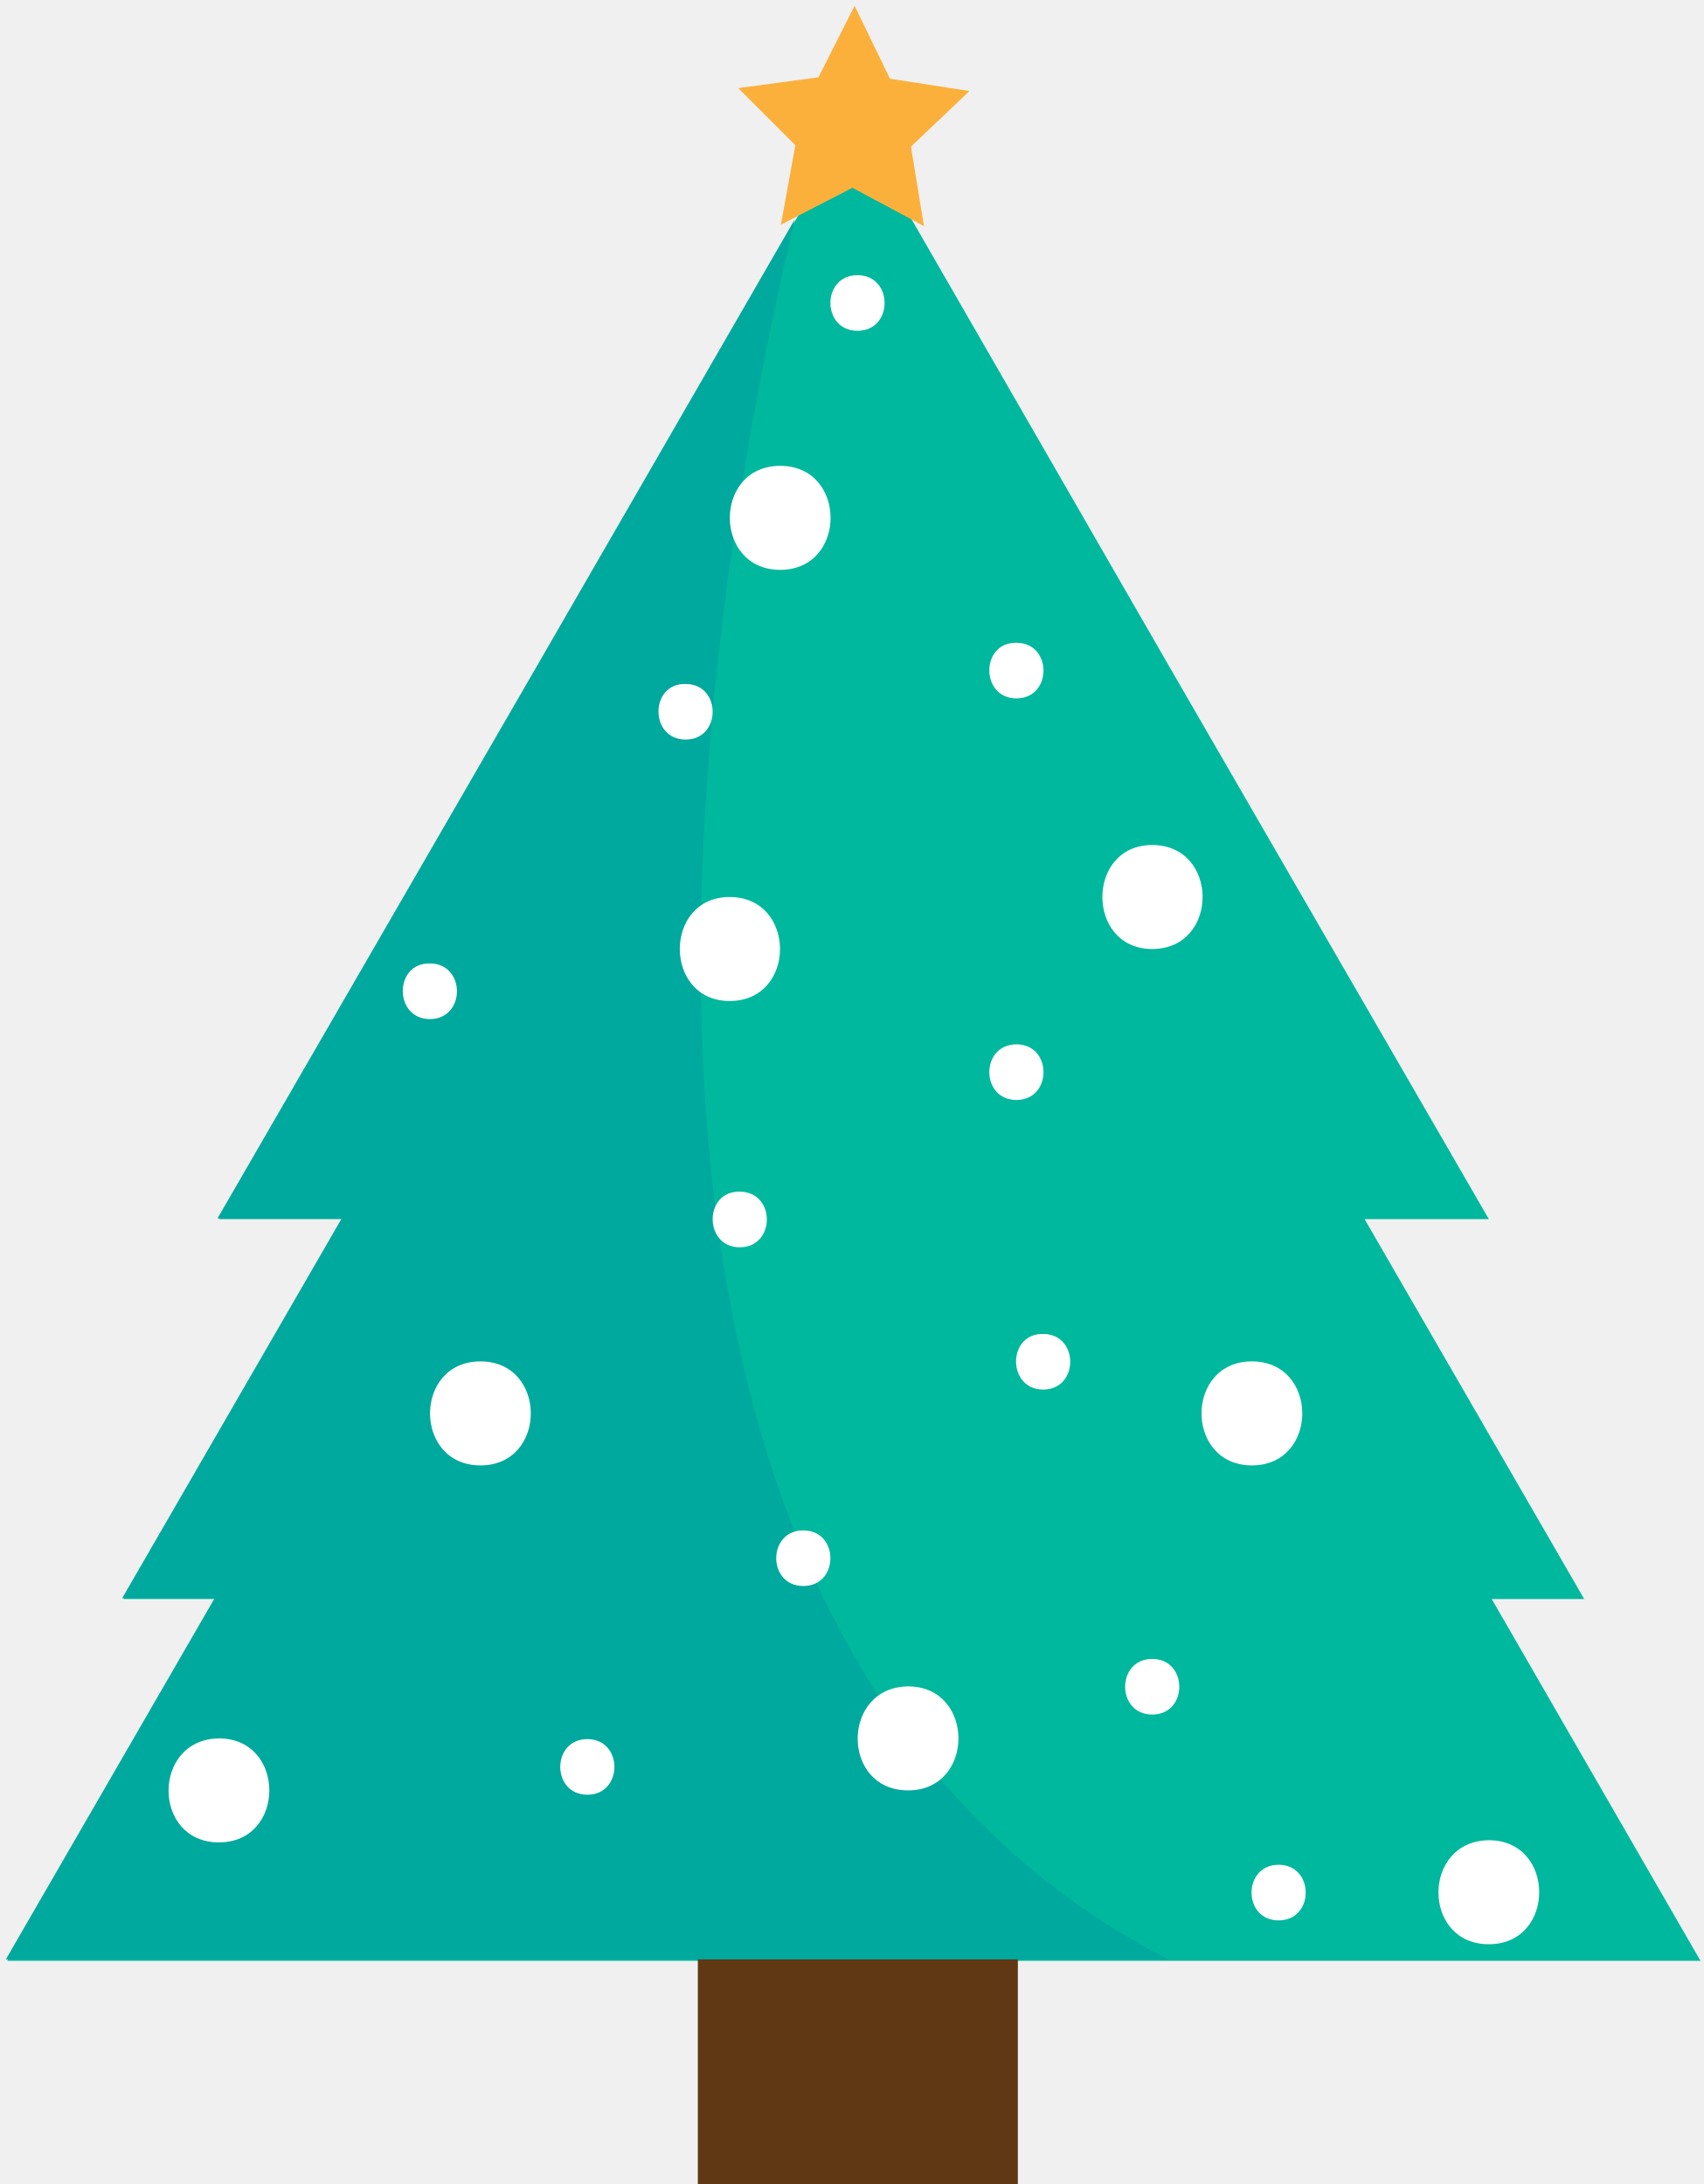
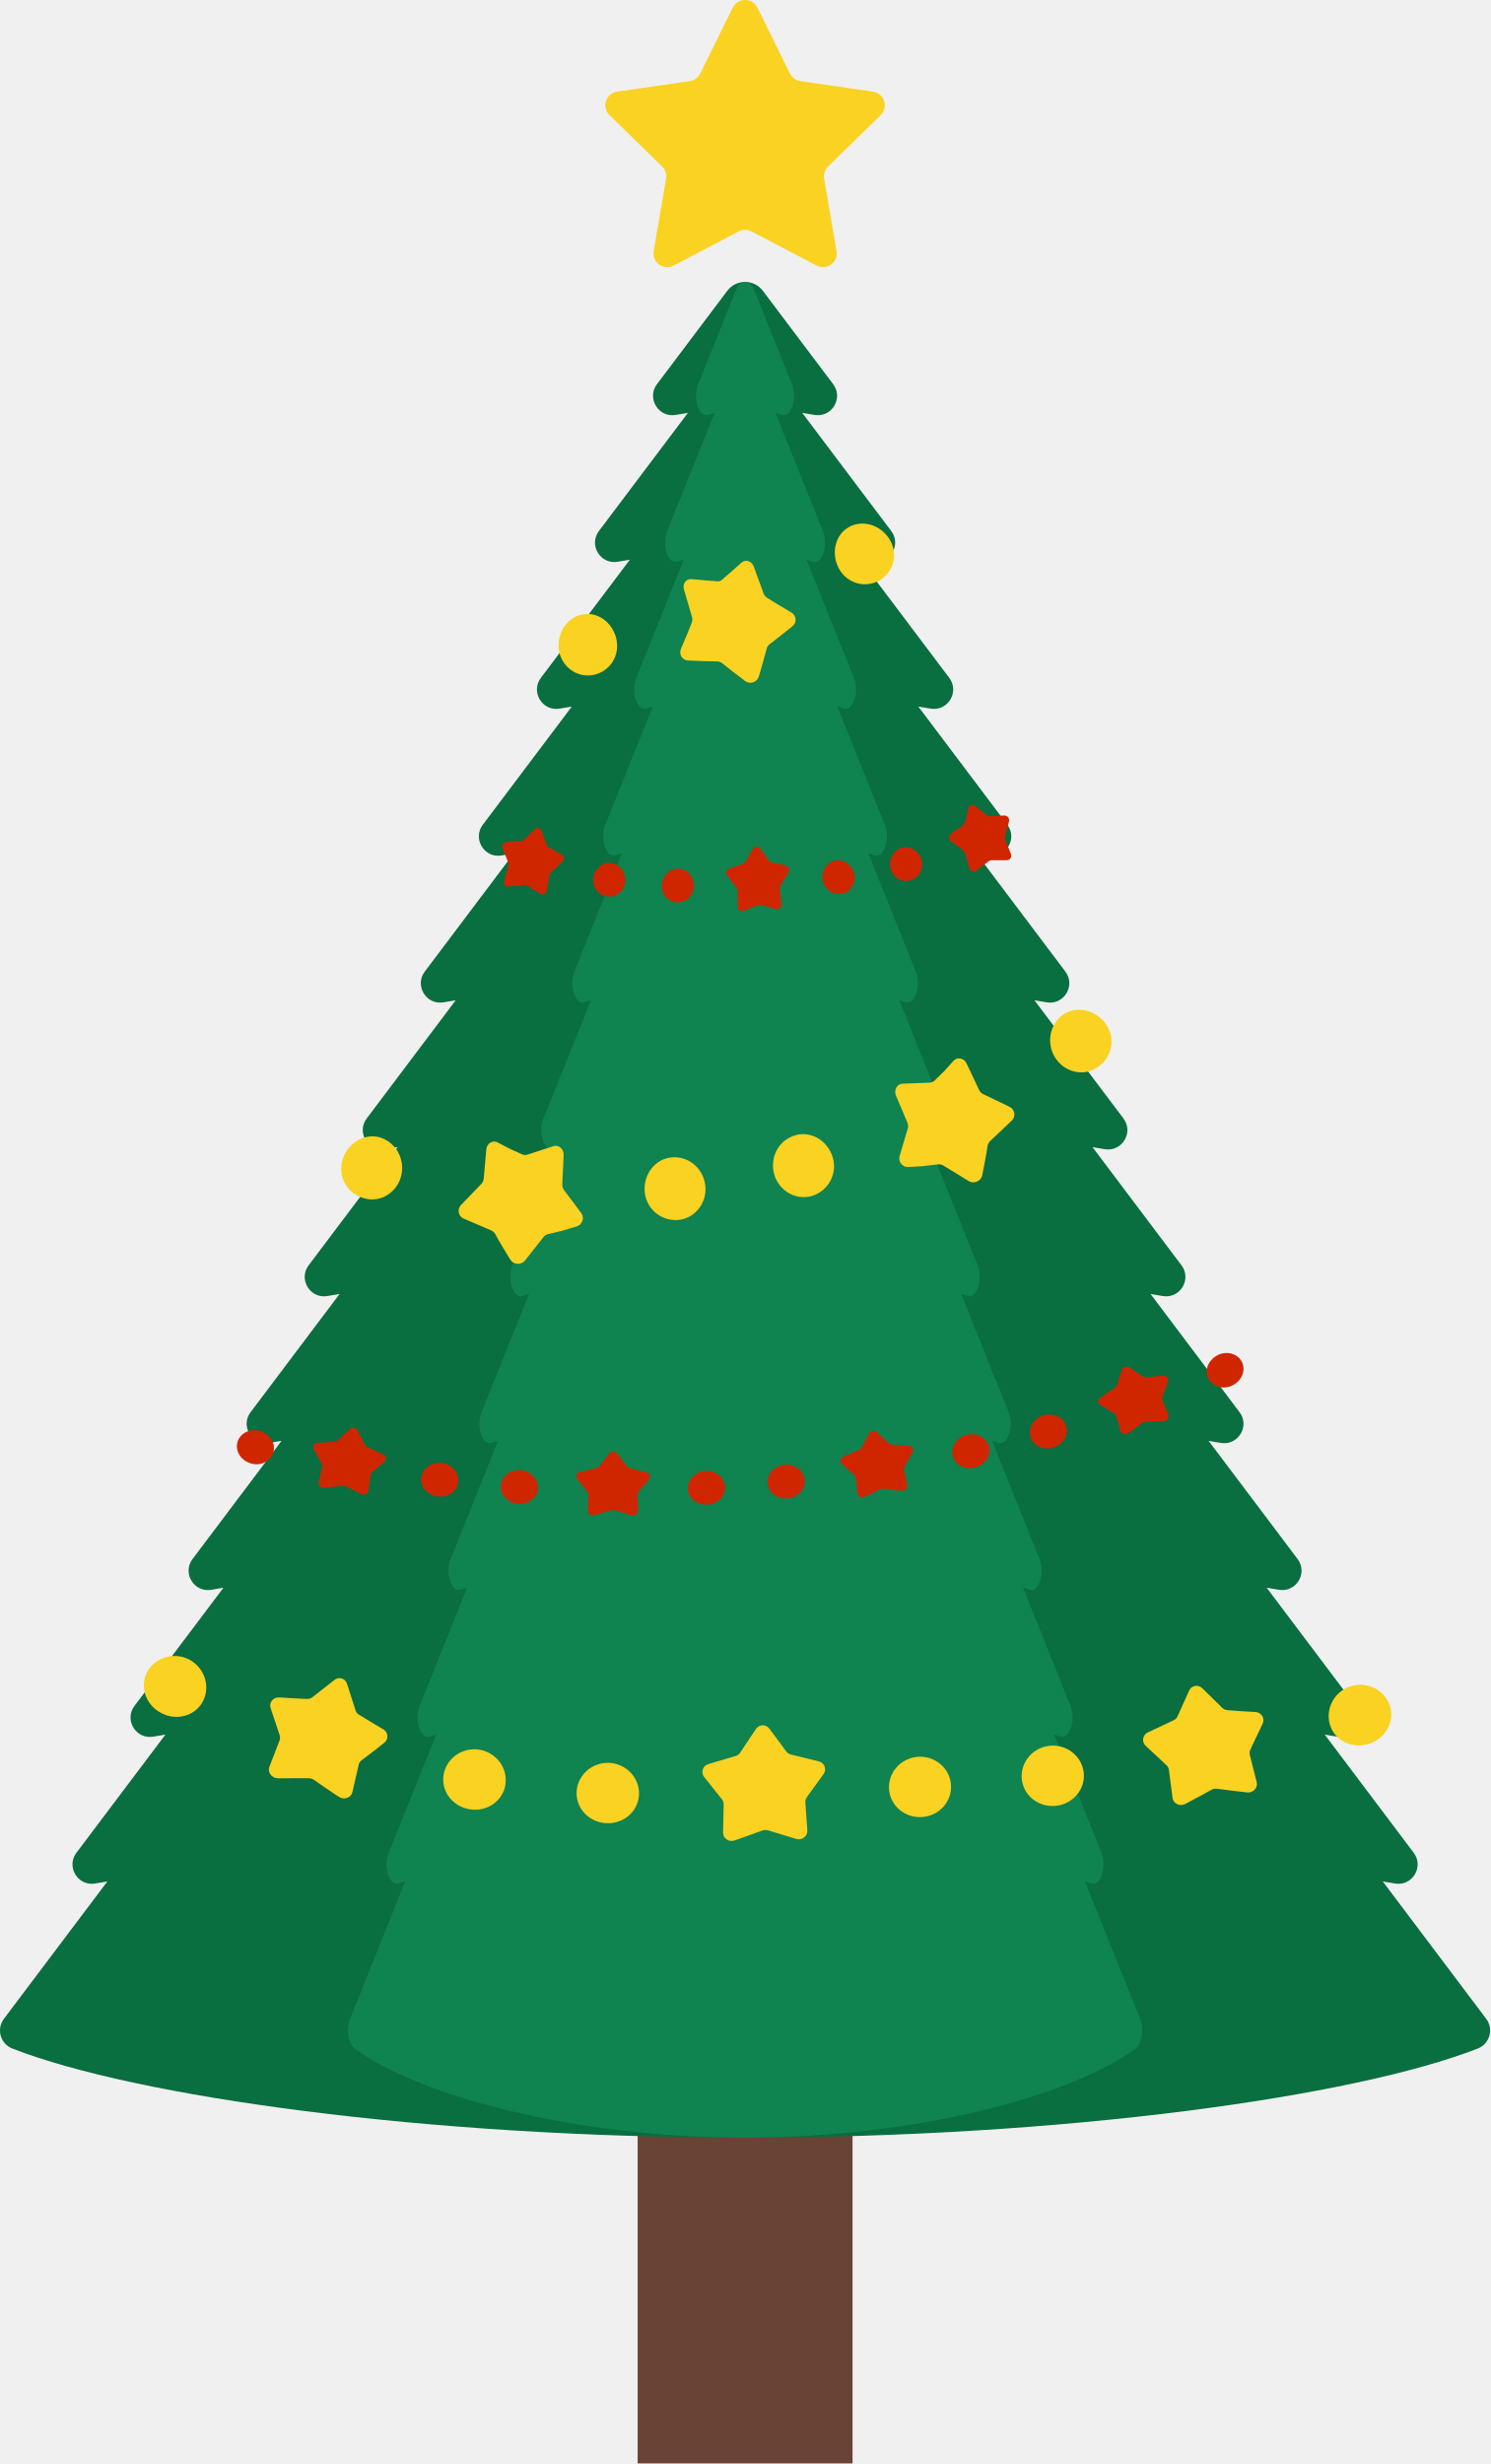
- <svg xmlns="http://www.w3.org/2000/svg" width="223" height="286" viewBox="0 0 223 286" fill="none">
-   <path d="M195.289 209.394H207.394L178.645 159.647H194.911L153.301 87.674L111.786 15.607L70.177 87.674L28.661 159.647H44.927L16.178 209.394H28.283L0.953 256.776H111.786H222.619L195.289 209.394Z" fill="#00B89D" />
-   <path d="M133.253 256.398H91.36V286H133.253V256.398Z" fill="#603813" />
-   <path d="M150.843 124.275C159.637 124.275 159.637 110.656 150.843 110.656C142.142 110.656 142.142 124.275 150.843 124.275Z" fill="white" />
-   <path d="M163.893 191.897C172.688 191.897 172.688 178.278 163.893 178.278C155.098 178.278 155.098 191.897 163.893 191.897Z" fill="white" />
-   <path d="M194.911 254.601C203.706 254.601 203.706 240.982 194.911 240.982C186.116 241.077 186.116 254.601 194.911 254.601Z" fill="white" />
-   <path d="M133.064 91.457C137.792 91.457 137.792 84.175 133.064 84.175C128.335 84.081 128.335 91.457 133.064 91.457Z" fill="white" />
-   <path d="M133.064 144.042C137.792 144.042 137.792 136.759 133.064 136.759C128.335 136.759 128.335 144.042 133.064 144.042Z" fill="white" />
-   <path d="M136.563 181.966C141.291 181.966 141.291 174.684 136.563 174.684C131.835 174.59 131.835 181.966 136.563 181.966Z" fill="white" />
-   <path d="M150.843 224.526C155.571 224.526 155.571 217.243 150.843 217.243C146.114 217.243 146.114 224.526 150.843 224.526Z" fill="white" />
-   <path d="M167.392 251.48C172.12 251.48 172.12 244.198 167.392 244.198C162.664 244.198 162.664 251.48 167.392 251.48Z" fill="white" />
-   <path d="M112.259 43.318C116.988 43.318 116.988 36.036 112.259 36.036C107.531 36.036 107.531 43.318 112.259 43.318Z" fill="white" />
-   <path d="M104.032 28.754L70.082 87.58L28.473 159.552H44.738L15.989 209.299H28.094L0.764 256.587H111.597H152.923C70.839 214.217 90.509 85.972 104.032 28.754Z" fill="#00A99D" />
-   <path d="M107.152 10.122L111.881 0.759L116.514 10.311L126.917 11.919L119.257 19.201L120.959 29.605L111.597 24.592L102.235 29.416L104.126 19.012L96.655 11.541L107.152 10.122Z" fill="#FBB03B" />
-   <path d="M102.141 74.623C110.935 74.623 110.935 61.004 102.141 61.004C93.346 61.004 93.346 74.623 102.141 74.623Z" fill="white" />
-   <path d="M62.895 191.897C71.69 191.897 71.69 178.278 62.895 178.278C54.1 178.278 54.1 191.897 62.895 191.897Z" fill="white" />
-   <path d="M95.521 131.085C104.316 131.085 104.316 117.466 95.521 117.466C86.821 117.466 86.821 131.085 95.521 131.085Z" fill="white" />
-   <path d="M118.879 234.456C127.674 234.456 127.674 220.837 118.879 220.837C110.084 220.932 110.084 234.456 118.879 234.456Z" fill="white" />
-   <path d="M28.662 241.266C37.456 241.266 37.456 227.647 28.662 227.647C19.867 227.742 19.867 241.266 28.662 241.266Z" fill="white" />
-   <path d="M56.275 133.449C61.004 133.449 61.004 126.167 56.275 126.167C51.547 126.072 51.547 133.449 56.275 133.449Z" fill="white" />
-   <path d="M76.891 235.024C81.619 235.024 81.619 227.742 76.891 227.742C72.163 227.742 72.163 235.024 76.891 235.024Z" fill="white" />
-   <path d="M89.752 96.848C94.481 96.848 94.481 89.566 89.752 89.566C85.024 89.472 85.024 96.848 89.752 96.848Z" fill="white" />
-   <path d="M96.845 163.335C101.573 163.335 101.573 156.053 96.845 156.053C92.116 155.958 92.116 163.335 96.845 163.335Z" fill="white" />
-   <path d="M105.166 207.691C109.895 207.691 109.895 200.409 105.166 200.409C100.438 200.409 100.438 207.691 105.166 207.691Z" fill="white" />
+ <svg xmlns="http://www.w3.org/2000/svg" width="300" height="496" viewBox="0 0 300 496" fill="none">
+   <path d="M177.297 23.183C178.944 21.579 178.037 18.781 175.759 18.452L161.125 16.325C160.22 16.193 159.438 15.624 159.037 14.806L152.494 1.546C151.478 -0.515 148.536 -0.515 147.516 1.546L140.974 14.806C140.569 15.624 139.787 16.193 138.886 16.325L124.252 18.452C121.977 18.781 121.066 21.579 122.713 23.183L133.3 33.504C133.954 34.141 134.253 35.059 134.099 35.959L131.6 50.531C131.212 52.8 133.589 54.526 135.628 53.457L148.716 46.576C149.525 46.152 150.492 46.152 151.297 46.576L164.386 53.457C166.421 54.529 168.802 52.8 168.41 50.531L165.912 35.959C165.757 35.059 166.056 34.141 166.711 33.504L177.297 23.183Z" fill="#FAD221" />
+   <path d="M171.64 390.41H128.373V495.879H171.64V390.41Z" fill="#694336" />
+   <path d="M278.391 378.735L280.857 379.149C284.332 379.734 286.739 375.773 284.618 372.958L266.703 349.171L269.169 349.585C272.644 350.171 275.051 346.209 272.93 343.394L255.015 319.607L257.481 320.022C260.956 320.607 263.363 316.645 261.242 313.831L243.327 290.043L245.793 290.458C249.268 291.04 251.675 287.081 249.554 284.267L231.639 260.48L234.105 260.894C237.58 261.479 239.986 257.517 237.866 254.703L219.951 230.919L222.416 231.333C225.892 231.915 228.298 227.957 226.178 225.142L208.263 201.355L210.728 201.769C214.204 202.355 216.61 198.393 214.49 195.578L196.574 171.791L199.04 172.205C202.515 172.791 204.922 168.829 202.802 166.015L184.886 142.231L187.352 142.645C190.827 143.227 193.234 139.268 191.113 136.454L173.198 112.667L175.664 113.081C179.139 113.666 181.546 109.705 179.425 106.89L161.51 83.106L163.976 83.52C167.451 84.106 169.858 80.144 167.737 77.33L153.586 58.543C151.791 56.16 148.214 56.16 146.419 58.543L132.268 77.33C130.148 80.144 132.554 84.106 136.03 83.52L138.496 83.106L120.58 106.89C118.46 109.705 120.866 113.666 124.342 113.081L126.807 112.667L108.892 136.454C106.772 139.268 109.178 143.23 112.653 142.645L115.119 142.231L97.204 166.015C95.083 168.829 97.49 172.791 100.965 172.205L103.431 171.791L85.516 195.578C83.395 198.393 85.802 202.355 89.277 201.769L91.743 201.355L73.828 225.142C71.707 227.957 74.114 231.918 77.589 231.333L80.055 230.919L62.14 254.703C60.019 257.517 62.426 261.479 65.901 260.894L68.367 260.48L50.452 284.267C48.331 287.081 50.738 291.043 54.213 290.458L56.679 290.043L38.764 313.831C36.643 316.645 39.05 320.607 42.525 320.022L44.991 319.607L27.075 343.394C24.955 346.209 27.361 350.171 30.837 349.585L33.303 349.171L15.387 372.958C13.267 375.773 15.673 379.734 19.148 379.149L21.614 378.735L0.789 406.382C-0.769 408.45 0.073 411.425 2.486 412.369C27.388 422.094 85.855 430.291 150 430.301C214.144 430.291 272.611 422.094 297.513 412.369C299.926 411.425 300.768 408.453 299.21 406.382L278.391 378.735Z" fill="#096E40" />
+   <path d="M218.442 378.735L219.757 379.149C221.611 379.734 222.893 375.773 221.762 372.958L212.211 349.171L213.526 349.585C215.378 350.171 216.66 346.209 215.532 343.394L205.981 319.607L207.296 320.022C209.147 320.607 210.433 316.645 209.302 313.831L199.751 290.043L201.066 290.458C202.92 291.04 204.202 287.081 203.071 284.267L193.52 260.48L194.835 260.894C196.69 261.479 197.972 257.517 196.841 254.703L187.29 230.919L188.605 231.333C190.459 231.915 191.742 227.957 190.611 225.142L181.06 201.355L182.375 201.769C184.226 202.355 185.508 198.393 184.38 195.578L174.829 171.791L176.144 172.205C177.995 172.791 179.278 168.829 178.15 166.015L168.599 142.231L169.914 142.645C171.768 143.227 173.05 139.268 171.919 136.454L162.368 112.667L163.684 113.081C165.538 113.666 166.82 109.705 165.689 106.89L156.138 83.106L157.453 83.52C159.307 84.106 160.59 80.144 159.459 77.33L151.917 58.543C150.96 56.16 149.053 56.16 148.096 58.543L140.554 77.33C139.423 80.144 140.705 84.106 142.559 83.52L143.875 83.106L134.324 106.89C133.193 109.705 134.475 113.666 136.329 113.081L137.644 112.667L128.093 136.454C126.962 139.268 128.244 143.23 130.099 142.645L131.414 142.231L121.863 166.015C120.732 168.829 122.014 172.791 123.868 172.205L125.183 171.791L115.632 195.578C114.501 198.393 115.784 202.355 117.638 201.769L118.953 201.355L109.402 225.142C108.271 227.957 109.553 231.918 111.408 231.333L112.723 230.919L103.172 254.703C102.041 257.517 103.323 261.479 105.177 260.894L106.492 260.48L96.941 284.267C95.81 287.081 97.093 291.043 98.947 290.458L100.262 290.043L90.711 313.831C89.58 316.645 90.862 320.607 92.716 320.022L94.032 319.607L84.481 343.394C83.35 346.209 84.632 350.171 86.486 349.585L87.801 349.171L78.25 372.958C77.119 375.773 78.401 379.734 80.256 379.149L81.571 378.735L70.471 406.382C69.639 408.45 70.09 411.425 71.375 412.369C84.651 422.094 115.817 430.291 150.01 430.301C184.203 430.291 215.368 422.094 228.644 412.369C229.929 411.425 230.38 408.453 229.548 406.382L218.442 378.735Z" fill="#0F8350" />
+   <path d="M62.059 357.946L55.964 357.969C54.705 357.969 53.81 356.736 54.231 355.665L56.276 350.371C56.411 350.016 56.418 349.625 56.289 349.257L54.475 343.822C54.123 342.714 55.017 341.616 56.181 341.685C56.181 341.685 57.601 341.77 59.022 341.856C60.432 341.955 61.849 341.991 61.849 341.991C62.227 342.001 62.602 341.882 62.901 341.649L67.326 338.17C68.214 337.457 69.519 337.825 69.858 338.926L71.588 344.315C71.709 344.67 71.953 344.973 72.278 345.17C72.278 345.17 73.491 345.906 74.704 346.643C75.921 347.393 77.16 348.099 77.16 348.099C78.17 348.675 78.295 350.082 77.377 350.812C77.377 350.812 76.246 351.7 75.115 352.587C73.971 353.449 72.827 354.307 72.827 354.307C72.518 354.537 72.301 354.862 72.216 355.234L70.943 360.764C70.687 361.895 69.276 362.382 68.231 361.701C68.231 361.701 66.952 360.889 65.699 360.008C64.45 359.143 63.2 358.282 63.2 358.282C62.868 358.055 62.467 357.937 62.059 357.946Z" fill="#FAD221" />
+   <path d="M101.78 359.084C101.372 362.398 98.16 364.772 94.619 364.213C91.075 363.68 88.711 360.475 89.322 357.167C89.934 353.873 93.12 351.696 96.46 352.199C99.797 352.729 102.191 355.737 101.78 359.084Z" fill="#FAD221" />
+   <path d="M29.708 336.441C28.038 339.347 29.248 343.207 32.51 344.854C35.745 346.557 39.588 345.255 40.972 342.231C42.383 339.15 41.015 335.602 38.059 334.041C35.074 332.538 31.382 333.531 29.708 336.441Z" fill="#FAD221" />
+   <path d="M153.484 368.477L147.908 370.483C146.76 370.881 145.547 370.059 145.573 368.901L145.692 363.227C145.698 362.845 145.57 362.477 145.33 362.178L141.756 357.693C141.036 356.77 141.487 355.428 142.614 355.109L148.131 353.465C148.5 353.353 148.815 353.117 149.029 352.798L152.175 348.054C152.81 347.087 154.22 347.054 154.908 347.985L158.294 352.561C158.524 352.867 158.853 353.087 159.224 353.183L164.83 354.557C165.978 354.833 166.49 356.148 165.81 357.105L162.453 361.75C162.226 362.063 162.118 362.438 162.144 362.816L162.535 368.477C162.617 369.635 161.454 370.512 160.296 370.174L154.638 368.451C154.266 368.336 153.855 368.343 153.484 368.477Z" fill="#FAD221" />
+   <path d="M191.459 359.245C191.715 362.589 189.124 365.525 185.656 365.768C182.191 366.025 179.195 363.476 178.985 360.133C178.771 356.779 181.372 353.899 184.794 353.646C188.214 353.406 191.202 355.898 191.459 359.245Z" fill="#FAD221" />
+   <path d="M116.096 360.524C115.829 363.851 118.492 366.833 122.037 366.998C125.581 367.208 128.54 364.565 128.648 361.214C128.76 357.854 126.094 355.063 122.704 354.862C119.314 354.704 116.362 357.161 116.096 360.524Z" fill="#FAD221" />
+   <path d="M243.905 360.281C243.905 360.281 242.59 361.001 241.275 361.721C239.95 362.431 238.628 363.138 238.628 363.138C237.54 363.703 236.208 363.075 236.064 361.924L235.34 356.296C235.291 355.918 235.11 355.572 234.828 355.313L230.632 351.41C229.784 350.598 230.037 349.214 231.103 348.727L236.291 346.281C236.636 346.12 236.912 345.844 237.073 345.492L239.404 340.317C239.871 339.262 241.232 339.018 242.051 339.84L246.082 343.792C246.355 344.055 246.713 344.216 247.094 344.249C247.094 344.249 248.518 344.358 249.938 344.466C251.362 344.548 252.786 344.627 252.786 344.627C253.953 344.693 254.702 345.896 254.212 346.955L251.747 352.147C251.579 352.495 251.533 352.886 251.625 353.255L253.009 358.755C253.295 359.886 252.269 360.964 251.04 360.81C251.04 360.81 249.54 360.632 248.041 360.455C246.549 360.284 245.062 360.073 245.062 360.073C244.665 360.018 244.257 360.09 243.905 360.281Z" fill="#FAD221" />
+   <path d="M279.709 343.062C280.932 346.159 279.186 349.815 275.744 350.979C272.305 352.156 268.721 350.43 267.751 347.189C266.795 343.999 268.613 340.573 271.785 339.489C274.961 338.417 278.466 339.916 279.709 343.062Z" fill="#FAD221" />
+   <path d="M205.71 358.068C206.006 361.418 209.07 363.854 212.552 363.519C216.04 363.164 218.562 360.136 218.177 356.809C217.793 353.468 214.732 351.078 211.336 351.426C207.933 351.755 205.411 354.734 205.71 358.068Z" fill="#FAD221" />
+   <path d="M68.853 299.039C68.853 299.039 67.978 299.164 67.103 299.289C66.226 299.42 65.354 299.519 65.354 299.519C64.641 299.591 64.026 298.986 64.171 298.355L64.871 295.268C64.917 295.061 64.884 294.84 64.776 294.646L63.178 291.74C62.856 291.148 63.267 290.468 63.967 290.428L67.389 290.237C67.616 290.228 67.833 290.122 67.995 289.974L70.385 287.719C70.871 287.259 71.706 287.397 72.006 287.985L73.482 290.878C73.58 291.072 73.751 291.23 73.959 291.326L77.095 292.753C77.736 293.045 77.891 293.828 77.384 294.265L74.889 296.399C74.721 296.54 74.613 296.734 74.587 296.944L74.179 300.088C74.097 300.729 73.314 301.071 72.67 300.745L69.54 299.151C69.326 299.045 69.086 299.006 68.853 299.039Z" fill="#D02600" />
+   <path d="M92.26 298.319C92.069 300.183 90.224 301.492 88.137 301.245C86.049 300.995 84.556 299.289 84.796 297.428C85.04 295.57 86.884 294.262 88.919 294.505C90.951 294.748 92.447 296.455 92.26 298.319Z" fill="#D02600" />
+   <path d="M47.788 290.372C47.322 292.187 48.594 294.087 50.629 294.617C52.654 295.182 54.676 293.979 55.084 292.171C55.502 290.32 54.196 288.574 52.224 288.021C50.241 287.505 48.255 288.557 47.788 290.372Z" fill="#D02600" />
+   <path d="M123.042 304.02C123.042 304.02 122.204 304.306 121.362 304.533C120.521 304.773 119.679 305.013 119.679 305.013C118.988 305.21 118.282 304.723 118.314 304.079L118.476 300.916C118.485 300.706 118.416 300.495 118.275 300.321L116.204 297.747C115.783 297.221 116.075 296.481 116.759 296.317L120.1 295.521C120.323 295.468 120.517 295.347 120.649 295.176L122.621 292.611C123.023 292.072 123.871 292.059 124.265 292.588L126.212 295.176C126.343 295.35 126.537 295.475 126.758 295.531L130.091 296.382C130.775 296.557 131.058 297.303 130.631 297.822L128.533 300.36C128.392 300.531 128.319 300.739 128.326 300.952L128.457 304.118C128.484 304.766 127.77 305.24 127.083 305.029L123.729 304.013C123.512 303.944 123.269 303.947 123.042 304.02Z" fill="#D02600" />
+   <path d="M145.981 299.292C146.109 301.163 144.511 302.774 142.414 302.895C140.316 303.014 138.554 301.593 138.478 299.723C138.403 297.852 140 296.238 142.045 296.119C144.094 296.001 145.853 297.421 145.981 299.292Z" fill="#D02600" />
+   <path d="M100.813 299.052C100.665 300.919 102.247 302.56 104.341 302.718C106.439 302.872 108.211 301.482 108.306 299.611C108.402 297.74 106.82 296.099 104.778 295.945C102.737 295.794 100.961 297.184 100.813 299.052Z" fill="#D02600" />
+   <path d="M177.289 299.759L174.139 301.291C173.491 301.603 172.712 301.252 172.64 300.607L172.268 297.461C172.242 297.25 172.14 297.056 171.972 296.912L169.5 294.735C168.997 294.291 169.158 293.509 169.806 293.229L172.962 291.865C173.172 291.773 173.343 291.618 173.445 291.428L174.961 288.567C175.267 287.982 176.108 287.86 176.588 288.33L178.939 290.55C179.097 290.698 179.311 290.786 179.537 290.806L182.96 291.063C183.66 291.115 184.065 291.802 183.733 292.388L182.092 295.258C181.98 295.452 181.944 295.669 181.99 295.876L182.651 298.973C182.786 299.604 182.164 300.196 181.451 300.111C181.451 300.111 180.583 300.005 179.712 299.9C178.847 299.808 177.972 299.66 177.972 299.66C177.739 299.621 177.499 299.657 177.289 299.759Z" fill="#D02600" />
+   <path d="M199.109 291.25C199.55 293.072 198.248 294.942 196.203 295.426C194.158 295.909 192.185 294.817 191.797 292.983C191.409 291.148 192.711 289.281 194.703 288.807C196.696 288.337 198.668 289.432 199.109 291.25Z" fill="#D02600" />
+   <path d="M154.543 298.611C154.711 300.479 156.546 301.82 158.633 301.606C160.725 301.396 162.24 299.713 162.017 297.852C161.796 295.991 159.965 294.65 157.927 294.857C155.888 295.067 154.376 296.747 154.543 298.611Z" fill="#D02600" />
+   <path d="M230.042 286.404L227.201 288.472C226.619 288.896 225.791 288.682 225.607 288.061L224.709 285.023C224.65 284.819 224.512 284.648 224.324 284.533L221.523 282.82C220.954 282.468 220.981 281.669 221.569 281.282L224.439 279.378C224.63 279.25 224.772 279.069 224.841 278.862L225.843 275.771C226.044 275.14 226.849 274.874 227.402 275.252L230.118 277.1C230.298 277.221 230.528 277.29 230.755 277.261L234.161 276.909C234.859 276.836 235.375 277.441 235.148 278.079L234.027 281.199C233.951 281.41 233.951 281.63 234.03 281.827L235.207 284.767C235.447 285.368 234.937 286.059 234.221 286.101C234.221 286.101 233.343 286.144 232.455 286.154C231.574 286.171 230.69 286.184 230.69 286.184C230.463 286.19 230.233 286.266 230.042 286.404Z" fill="#D02600" />
+   <path d="M250.099 274.315C250.846 276.034 249.892 278.112 247.965 278.954C246.052 279.832 243.869 278.96 243.178 277.241C242.472 275.482 243.487 273.549 245.348 272.691C247.226 271.872 249.353 272.598 250.099 274.315Z" fill="#D02600" />
+   <path d="M207.444 289.179C207.924 290.99 209.953 291.993 211.975 291.418C213.997 290.842 215.204 288.919 214.671 287.124C214.138 285.325 212.11 284.326 210.14 284.885C208.168 285.444 206.961 287.367 207.444 289.179Z" fill="#D02600" />
+   <path d="M188.171 217.505C188.171 217.505 189.148 216.545 190.124 215.588C191.051 214.562 191.975 213.537 191.975 213.537C192.722 212.695 194.073 212.971 194.596 214.063L197.124 219.412C197.292 219.77 197.574 220.059 197.923 220.234L203.216 222.782C204.314 223.291 204.581 224.731 203.699 225.567L199.363 229.68C199.07 229.956 198.876 230.324 198.814 230.722C198.814 230.722 198.603 232.244 198.317 233.674C198.035 235.124 197.752 236.577 197.752 236.577C197.512 237.768 196.088 238.386 195.033 237.754L189.95 234.634C189.614 234.424 189.217 234.335 188.822 234.384C188.822 234.384 187.349 234.565 185.876 234.743C184.384 234.832 182.888 234.92 182.888 234.92C181.668 234.989 180.764 233.826 181.122 232.685L182.773 227.128C182.875 226.753 182.842 226.339 182.687 225.978L180.379 220.536C179.912 219.422 180.59 218.185 181.698 218.146L187.188 217.932C187.563 217.913 187.908 217.761 188.171 217.505Z" fill="#FAD221" />
+   <path d="M155.773 236.009C155.036 232.55 157.052 229.348 160.188 228.513C163.312 227.625 166.655 229.63 167.655 232.984C168.654 236.338 166.711 239.832 163.315 240.789C159.909 241.69 156.493 239.392 155.773 236.009Z" fill="#FAD221" />
+   <path d="M222.534 205.981C220.43 203.187 216.587 202.427 213.95 204.295C211.359 206.228 210.577 209.933 212.431 212.902C214.282 215.868 218.27 216.847 221.114 214.74C224.004 212.698 224.635 208.776 222.534 205.981Z" fill="#FAD221" />
+   <path d="M106.189 232.425L111.413 230.722C112.465 230.373 113.53 231.3 113.478 232.504L113.202 238.405C113.182 238.8 113.294 239.194 113.52 239.52L116.996 244.159C117.725 245.106 117.285 246.513 116.115 246.868C116.115 246.868 114.681 247.302 113.251 247.736C111.807 248.078 110.364 248.42 110.364 248.42C109.976 248.512 109.634 248.732 109.391 249.048L105.705 253.736C104.936 254.693 103.384 254.611 102.746 253.575C102.746 253.575 101.977 252.313 101.208 251.05C100.448 249.801 99.722 248.45 99.722 248.45C99.524 248.098 99.215 247.818 98.847 247.66L93.353 245.31C92.239 244.83 91.989 243.39 92.844 242.528L96.924 238.303C97.19 238.021 97.354 237.649 97.387 237.255L97.903 231.363C98.015 230.16 99.189 229.433 100.179 229.962C100.179 229.962 101.402 230.603 102.625 231.244C103.874 231.803 105.12 232.366 105.12 232.366C105.455 232.52 105.834 232.54 106.189 232.425Z" fill="#FAD221" />
+   <path d="M68.945 233.494C69.948 230.143 73.291 228.095 76.408 228.93C79.508 229.844 81.527 233.046 80.82 236.476C80.114 239.898 76.714 242.203 73.314 241.213C69.898 240.303 67.942 236.844 68.945 233.494Z" fill="#FAD221" />
+   <path d="M141.977 238.481C141.468 234.983 138.466 232.678 135.234 232.984C131.995 233.237 129.556 236.278 129.783 239.766C130.01 243.258 133.044 245.862 136.562 245.579C140.07 245.244 142.477 241.904 141.977 238.481Z" fill="#FAD221" />
+   <path d="M105.529 178.147L102.448 178.462C101.814 178.525 101.317 177.923 101.498 177.302L102.363 174.254C102.422 174.05 102.409 173.833 102.33 173.639L101.189 170.759C100.962 170.174 101.38 169.506 101.988 169.47L104.95 169.296C105.148 169.283 105.335 169.2 105.486 169.056L107.683 166.915C108.126 166.475 108.813 166.662 109.024 167.247L110.083 170.114C110.155 170.305 110.29 170.463 110.461 170.558L113.061 171.975C113.594 172.265 113.683 173.047 113.226 173.481L110.951 175.595C110.796 175.737 110.691 175.927 110.655 176.138L110.115 179.258C110.007 179.896 109.3 180.231 108.754 179.902L106.111 178.291C105.94 178.179 105.733 178.127 105.529 178.147Z" fill="#D02600" />
+   <path d="M125.878 177.505C125.684 179.392 124.057 180.721 122.249 180.464C120.437 180.215 119.191 178.511 119.47 176.657C119.746 174.803 121.371 173.494 123.097 173.731C124.82 173.981 126.066 175.664 125.878 177.505Z" fill="#D02600" />
+   <path d="M152.61 182.223L149.737 183.361C149.145 183.594 148.504 183.147 148.504 182.5L148.501 179.33C148.501 179.12 148.432 178.913 148.303 178.748L146.42 176.286C146.041 175.783 146.258 175.026 146.834 174.829L149.635 173.859C149.822 173.793 149.98 173.662 150.085 173.484L151.618 170.831C151.927 170.302 152.637 170.262 153.002 170.759L154.803 173.235C154.925 173.399 155.096 173.514 155.29 173.56L158.18 174.227C158.772 174.366 159.071 175.092 158.745 175.631L157.131 178.278C157.019 178.456 156.973 178.666 156.996 178.876L157.328 182.026C157.397 182.67 156.809 183.183 156.194 183.012L153.215 182.184C153.015 182.138 152.801 182.151 152.61 182.223Z" fill="#D02600" />
+   <path d="M172.008 176.065C172.327 177.92 171.13 179.698 169.315 179.915C167.504 180.159 165.844 178.85 165.61 176.989C165.373 175.132 166.587 173.435 168.313 173.202C170.045 172.998 171.693 174.227 172.008 176.065Z" fill="#D02600" />
+   <path d="M133.245 178.114C133.123 179.994 134.501 181.635 136.329 181.658C138.157 181.71 139.669 180.231 139.705 178.36C139.741 176.486 138.361 174.928 136.618 174.878C134.872 174.859 133.366 176.253 133.245 178.114Z" fill="#D02600" />
+   <path d="M199.034 173.376L196.578 175.26C196.072 175.641 195.332 175.385 195.158 174.76L194.293 171.712C194.234 171.508 194.113 171.328 193.945 171.206L191.459 169.342C190.956 168.96 190.963 168.175 191.463 167.829L193.899 166.146C194.06 166.034 194.178 165.863 194.231 165.666L194.981 162.704C195.129 162.096 195.793 161.839 196.279 162.23L198.689 164.124C198.854 164.249 199.051 164.315 199.248 164.305L202.21 164.167C202.819 164.137 203.305 164.759 203.141 165.364L202.312 168.346C202.257 168.546 202.266 168.763 202.345 168.96L203.526 171.9C203.769 172.501 203.341 173.152 202.704 173.156L199.607 173.166C199.396 173.169 199.196 173.241 199.034 173.376Z" fill="#D02600" />
+   <path d="M179.271 174.685C179.663 176.542 181.422 177.69 183.194 177.242C184.969 176.805 186.028 174.977 185.558 173.162C185.087 171.347 183.335 170.216 181.642 170.637C179.952 171.065 178.89 172.873 179.271 174.685Z" fill="#D02600" />
+   <path d="M145.37 116.698L149.299 113.249C150.082 112.542 151.328 112.914 151.742 114.031L153.731 119.463C153.863 119.828 154.109 120.134 154.432 120.334C154.432 120.334 155.638 121.077 156.848 121.823C158.084 122.557 159.32 123.29 159.32 123.29C160.343 123.885 160.488 125.302 159.564 126.038C159.564 126.038 158.433 126.939 157.305 127.843C156.174 128.767 155 129.622 155 129.622C154.685 129.849 154.461 130.178 154.362 130.553C154.362 130.553 153.978 131.953 153.593 133.357C153.182 134.768 152.771 136.178 152.771 136.178C152.433 137.352 150.979 137.828 150.009 137.085C150.009 137.085 148.842 136.194 147.675 135.303C146.534 134.403 145.393 133.505 145.393 133.505C145.091 133.262 144.716 133.133 144.328 133.137C144.328 133.137 142.875 133.143 141.418 133.074C139.975 133.018 138.528 132.962 138.528 132.962C137.351 132.916 136.625 131.69 137.095 130.605C137.095 130.605 137.654 129.28 138.213 127.959C138.742 126.643 139.275 125.325 139.275 125.325C139.413 124.973 139.429 124.579 139.318 124.207L137.697 118.657C137.368 117.513 138.15 116.471 139.199 116.579L144.41 117.02C144.762 117.046 145.104 116.934 145.37 116.698Z" fill="#FAD221" />
+   <path d="M112.466 130.191C112.334 126.752 114.711 123.898 117.762 123.619C120.81 123.29 123.687 125.769 124.18 129.109C124.683 132.532 122.322 135.583 118.906 135.948C115.487 136.26 112.594 133.584 112.466 130.191Z" fill="#FAD221" />
+   <path d="M178.938 108.32C177.001 105.476 173.394 104.589 170.774 106.18C168.124 107.725 167.282 111.427 168.87 114.409C170.498 117.464 174.21 118.513 177.175 116.78C180.111 114.998 180.851 111.128 178.938 108.32Z" fill="#FAD221" />
</svg>
